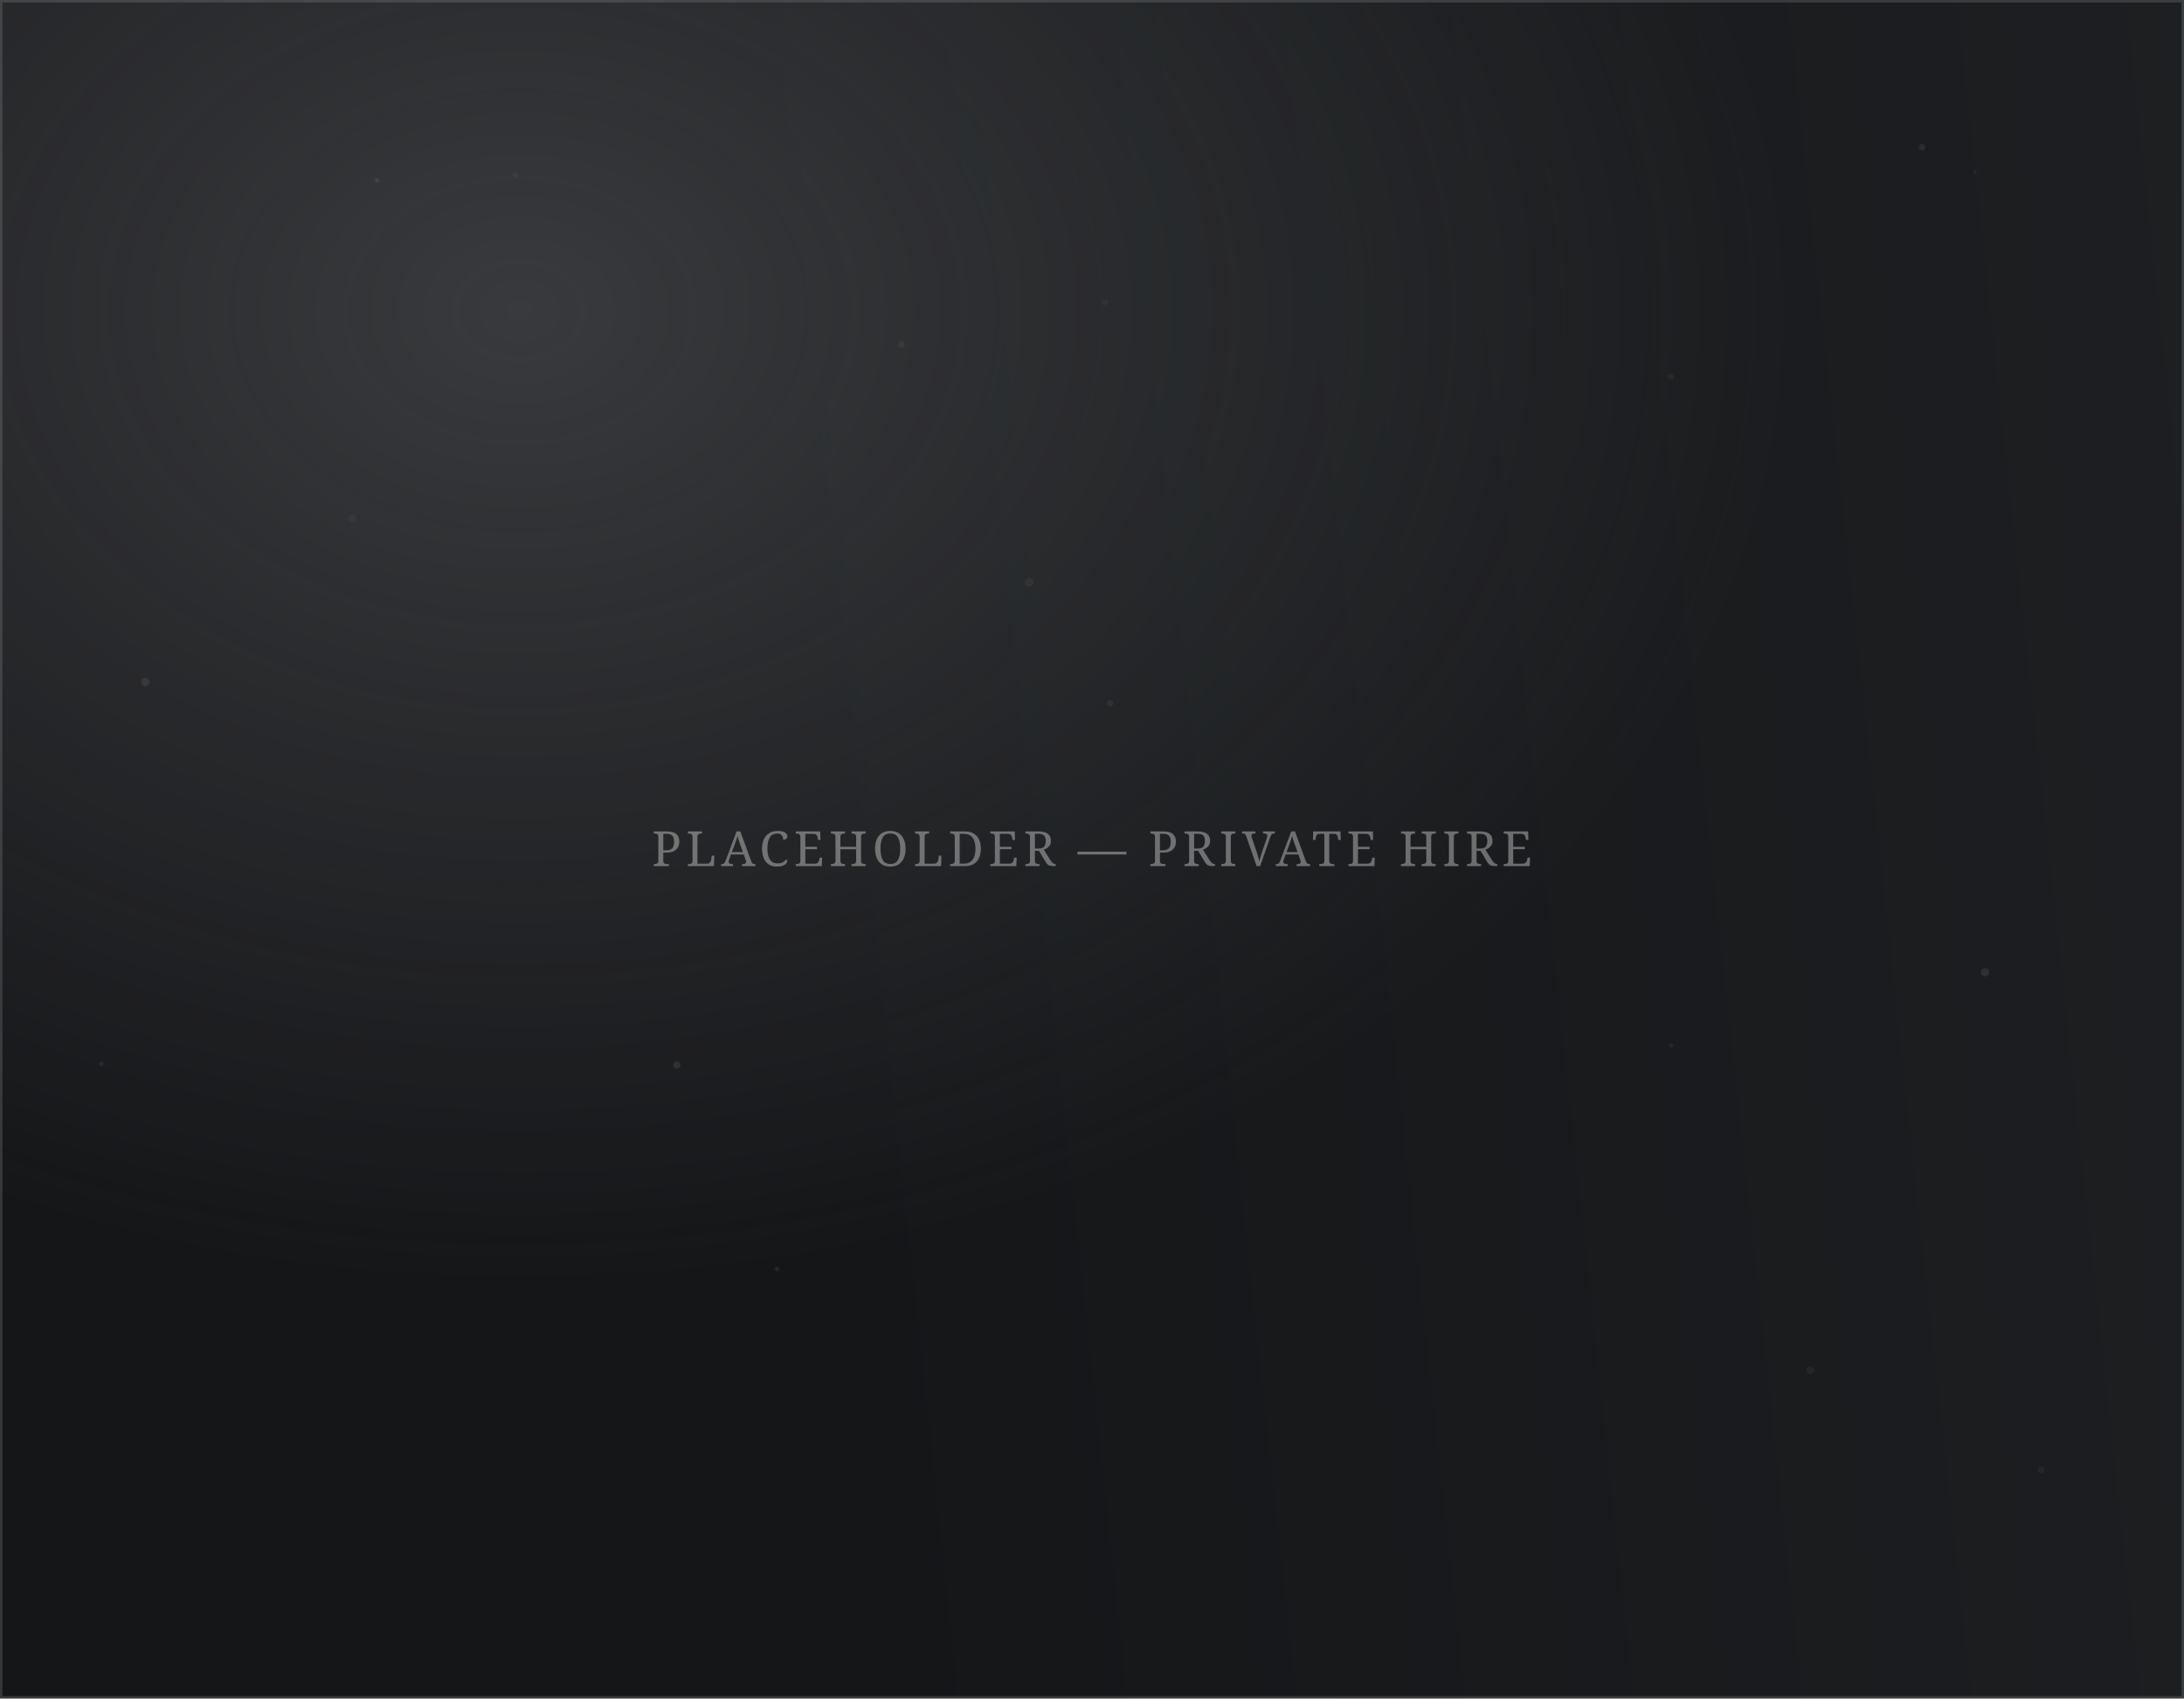
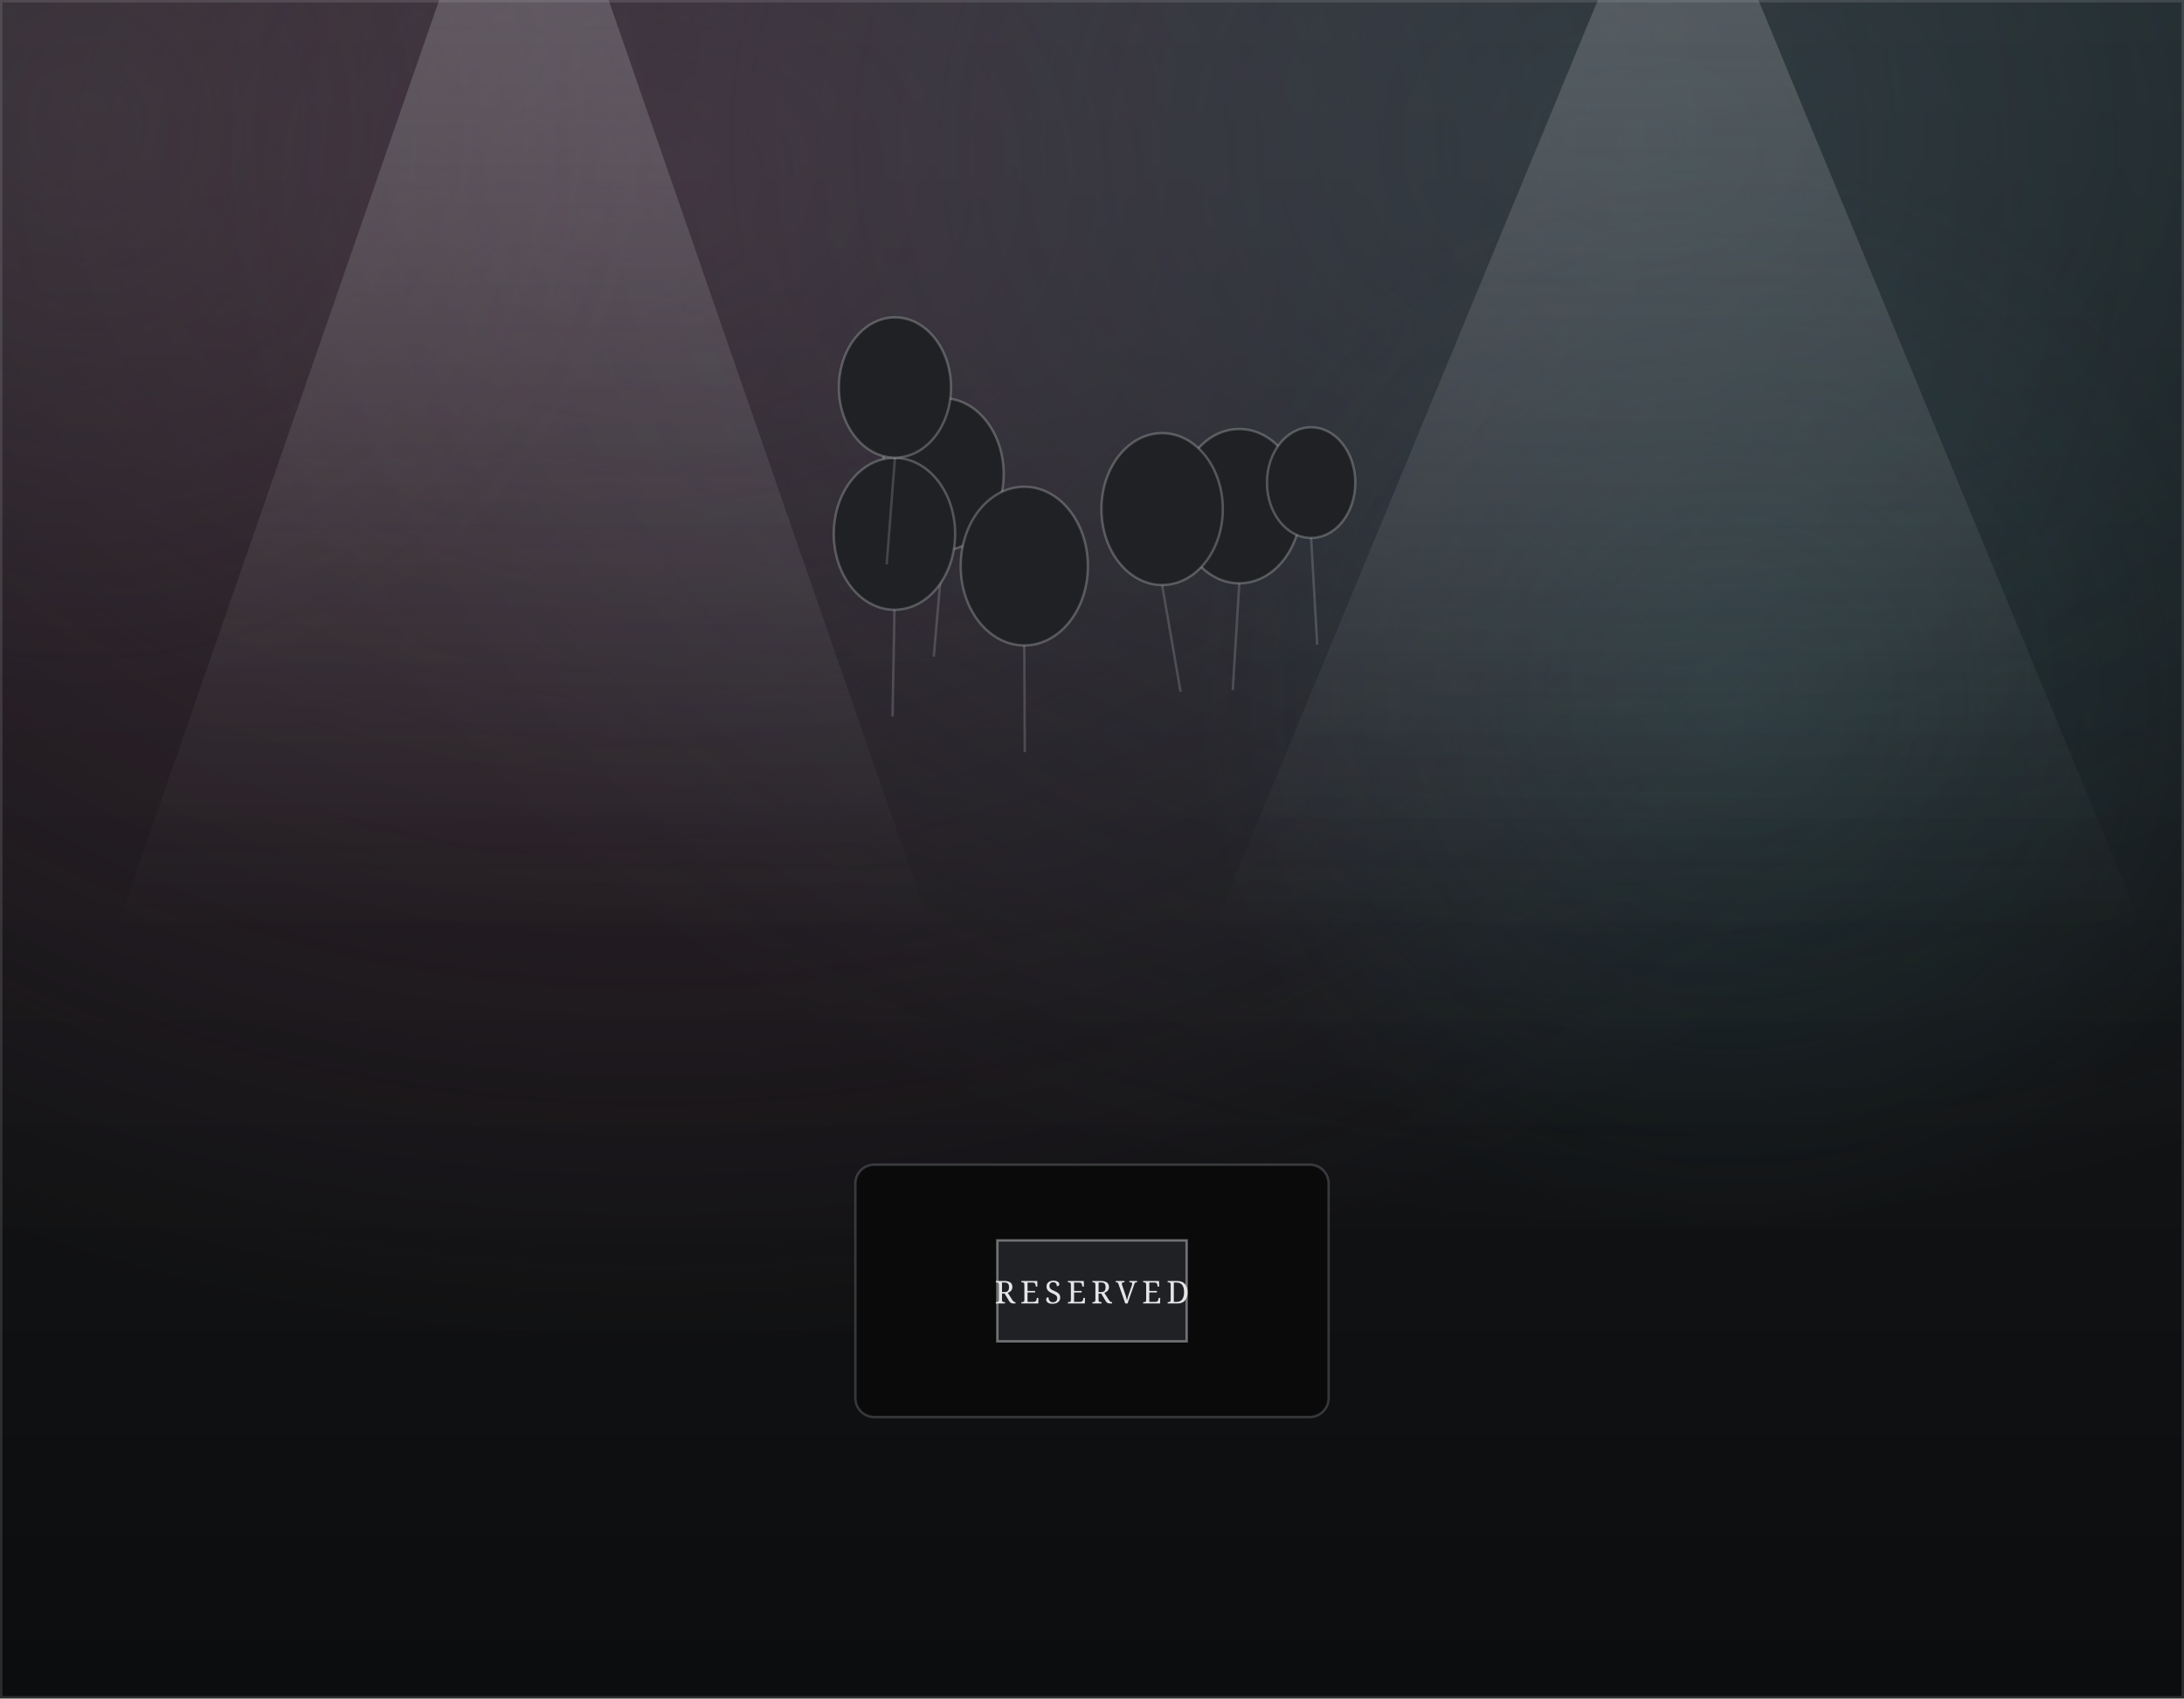
- <svg xmlns="http://www.w3.org/2000/svg" viewBox="0 0 900 700" width="900" height="700" role="img" aria-label="PLACEHOLDER — PRIVATE HIRE">
+ <svg xmlns="http://www.w3.org/2000/svg" viewBox="0 0 900 700" width="900" height="700">
  <defs>
-     <linearGradient id="g" x1="0%" y1="0%" x2="100%" y2="100%" gradientTransform="rotate(130 0.5 0.5)">
+     <filter id="soft">
+       <feGaussianBlur stdDeviation="1.1" />
+     </filter>
+     <filter id="softer">
+       <feGaussianBlur stdDeviation="2.4" />
+     </filter>
+     <radialGradient id="glowM" cx="30%" cy="10%" r="70%">
+       <stop offset="0%" stop-color="#7A4A63" stop-opacity="0.4" />
+       <stop offset="100%" stop-color="#7A4A63" stop-opacity="0" />
+     </radialGradient>
+     <radialGradient id="glowC" cx="75%" cy="8%" r="65%">
+       <stop offset="0%" stop-color="#3E6B72" stop-opacity="0.32" />
+       <stop offset="100%" stop-color="#3E6B72" stop-opacity="0" />
+     </radialGradient>
+     <linearGradient id="bg" x1="0%" y1="0%" x2="0%" y2="100%">
      <stop offset="0%" stop-color="#1F2124" />
-       <stop offset="60%" stop-color="#151618" />
-       <stop offset="100%" stop-color="#151618" />
+       <stop offset="45%" stop-color="#151618" />
+       <stop offset="100%" stop-color="#0C0D0E" />
    </linearGradient>
-     <radialGradient id="glow" cx="24%" cy="18%" r="58%">
-       <stop offset="0%" stop-color="#5C5E62" stop-opacity="0.5" />
+   </defs>
+   <rect width="900" height="700" fill="url(#bg)" />
+   <rect width="900" height="700" fill="url(#glowM)" />
+   <rect width="900" height="700" fill="url(#glowC)" />
+   <defs>
+     <radialGradient id="haze0714" cx="50%" cy="50%" r="50%">
+       <stop offset="0%" stop-color="#3E6B72" stop-opacity="0.22" />
+       <stop offset="100%" stop-color="#3E6B72" stop-opacity="0" />
+     </radialGradient>
+   </defs>
+   <circle cx="714.0" cy="287.7" r="223.1" fill="url(#haze0714)" />
+   <defs>
+     <radialGradient id="haze133" cx="50%" cy="50%" r="50%">
+       <stop offset="0%" stop-color="#5C5E62" stop-opacity="0.22" />
      <stop offset="100%" stop-color="#5C5E62" stop-opacity="0" />
    </radialGradient>
  </defs>
-   <rect width="900" height="700" fill="url(#g)" />
-   <rect width="900" height="700" fill="url(#glow)" />
-   <circle cx="212.4" cy="72.2" r="1.1" fill="#B7BABE" opacity="0.06" />
-   <circle cx="59.9" cy="281.1" r="1.7" fill="#B7BABE" opacity="0.11" />
-   <circle cx="688.6" cy="155.3" r="1.2" fill="#B7BABE" opacity="0.07" />
-   <circle cx="155.4" cy="74.3" r="0.9" fill="#B7BABE" opacity="0.12" />
-   <circle cx="746.0" cy="564.7" r="1.6" fill="#B7BABE" opacity="0.07" />
-   <circle cx="278.9" cy="438.9" r="1.5" fill="#B7BABE" opacity="0.12" />
-   <circle cx="792.0" cy="60.7" r="1.3" fill="#B7BABE" opacity="0.10" />
-   <circle cx="455.4" cy="124.5" r="1.2" fill="#B7BABE" opacity="0.06" />
-   <circle cx="841.1" cy="605.8" r="1.3" fill="#B7BABE" opacity="0.07" />
-   <circle cx="818.0" cy="400.7" r="1.7" fill="#B7BABE" opacity="0.12" />
-   <circle cx="457.5" cy="289.8" r="1.3" fill="#B7BABE" opacity="0.08" />
-   <circle cx="145.2" cy="213.6" r="1.6" fill="#B7BABE" opacity="0.05" />
-   <circle cx="41.7" cy="438.4" r="0.9" fill="#B7BABE" opacity="0.09" />
-   <circle cx="424.1" cy="240.0" r="1.8" fill="#B7BABE" opacity="0.07" />
-   <circle cx="371.5" cy="141.9" r="1.4" fill="#B7BABE" opacity="0.07" />
-   <circle cx="320.2" cy="522.9" r="1.0" fill="#B7BABE" opacity="0.09" />
-   <circle cx="813.9" cy="70.7" r="0.7" fill="#B7BABE" opacity="0.07" />
-   <circle cx="688.6" cy="430.8" r="0.9" fill="#B7BABE" opacity="0.08" />
-   <rect x="0.5" y="0.5" width="899" height="699" fill="none" stroke="#B7BABE" stroke-opacity="0.2" />
-   <text x="450.0" y="350.0" text-anchor="middle" dominant-baseline="middle" font-family="Georgia, serif" font-size="20" letter-spacing="2" fill="#F2F2F0" fill-opacity="0.38">PLACEHOLDER — PRIVATE HIRE</text>
+   <circle cx="33.1" cy="51.0" r="235.9" fill="url(#haze133)" />
+   <defs>
+     <linearGradient id="beam0215" x1="0" y1="0" x2="0" y2="1">
+       <stop offset="0%" stop-color="#E4E5E7" stop-opacity="0.22" />
+       <stop offset="100%" stop-color="#E4E5E7" stop-opacity="0" />
+     </linearGradient>
+   </defs>
+   <polygon points="191.4,-30 240.4,-30 384.4,385.0 47.3,385.0" fill="url(#beam0215)" />
+   <defs>
+     <linearGradient id="beam1691" x1="0" y1="0" x2="0" y2="1">
+       <stop offset="0%" stop-color="#E4E5E7" stop-opacity="0.21" />
+       <stop offset="100%" stop-color="#E4E5E7" stop-opacity="0" />
+     </linearGradient>
+   </defs>
+   <polygon points="670.9,-30 712.2,-30 884.0,385.0 499.1,385.0" fill="url(#beam1691)" />
+   <ellipse cx="388.6" cy="195.4" rx="25.0" ry="31.3" fill="#1F2124" stroke="#B7BABE" stroke-opacity="0.35" />
+   <line x1="388.6" y1="226.6" x2="384.8" y2="270.6" stroke="#B7BABE" stroke-opacity="0.25" />
+   <ellipse cx="510.7" cy="208.6" rx="25.5" ry="31.8" fill="#1F2124" stroke="#B7BABE" stroke-opacity="0.35" />
+   <line x1="510.7" y1="240.4" x2="508.0" y2="284.4" stroke="#B7BABE" stroke-opacity="0.25" />
+   <ellipse cx="368.6" cy="220.0" rx="25.0" ry="31.3" fill="#1F2124" stroke="#B7BABE" stroke-opacity="0.35" />
+   <line x1="368.6" y1="251.3" x2="367.8" y2="295.3" stroke="#B7BABE" stroke-opacity="0.25" />
+   <ellipse cx="368.8" cy="159.7" rx="23.1" ry="28.9" fill="#1F2124" stroke="#B7BABE" stroke-opacity="0.35" />
+   <line x1="368.8" y1="188.6" x2="365.4" y2="232.6" stroke="#B7BABE" stroke-opacity="0.25" />
+   <ellipse cx="540.3" cy="198.9" rx="18.2" ry="22.8" fill="#1F2124" stroke="#B7BABE" stroke-opacity="0.35" />
+   <line x1="540.3" y1="221.7" x2="542.8" y2="265.7" stroke="#B7BABE" stroke-opacity="0.25" />
+   <ellipse cx="422.1" cy="233.3" rx="26.2" ry="32.7" fill="#1F2124" stroke="#B7BABE" stroke-opacity="0.35" />
+   <line x1="422.1" y1="266.0" x2="422.3" y2="310.0" stroke="#B7BABE" stroke-opacity="0.25" />
+   <ellipse cx="478.9" cy="209.8" rx="25.0" ry="31.3" fill="#1F2124" stroke="#B7BABE" stroke-opacity="0.35" />
+   <line x1="478.9" y1="241.1" x2="486.5" y2="285.1" stroke="#B7BABE" stroke-opacity="0.25" />
+   <rect x="352.5" y="480.0" width="195.0" height="104.0" rx="7.8" fill="#0A0A0B" stroke="#B7BABE" stroke-opacity="0.25" />
+   <rect x="411.0" y="511.2" width="78.0" height="41.6" fill="#1F2124" stroke="#B7BABE" stroke-opacity="0.55" />
+   <text x="450.0" y="537.2" text-anchor="middle" font-family="Georgia, serif" font-size="13.0" letter-spacing="2" fill="#E4E5E7">RESERVED</text>
+   <rect x="0.5" y="0.5" width="899" height="699" fill="none" stroke="#B7BABE" stroke-opacity="0.18" />
</svg>
